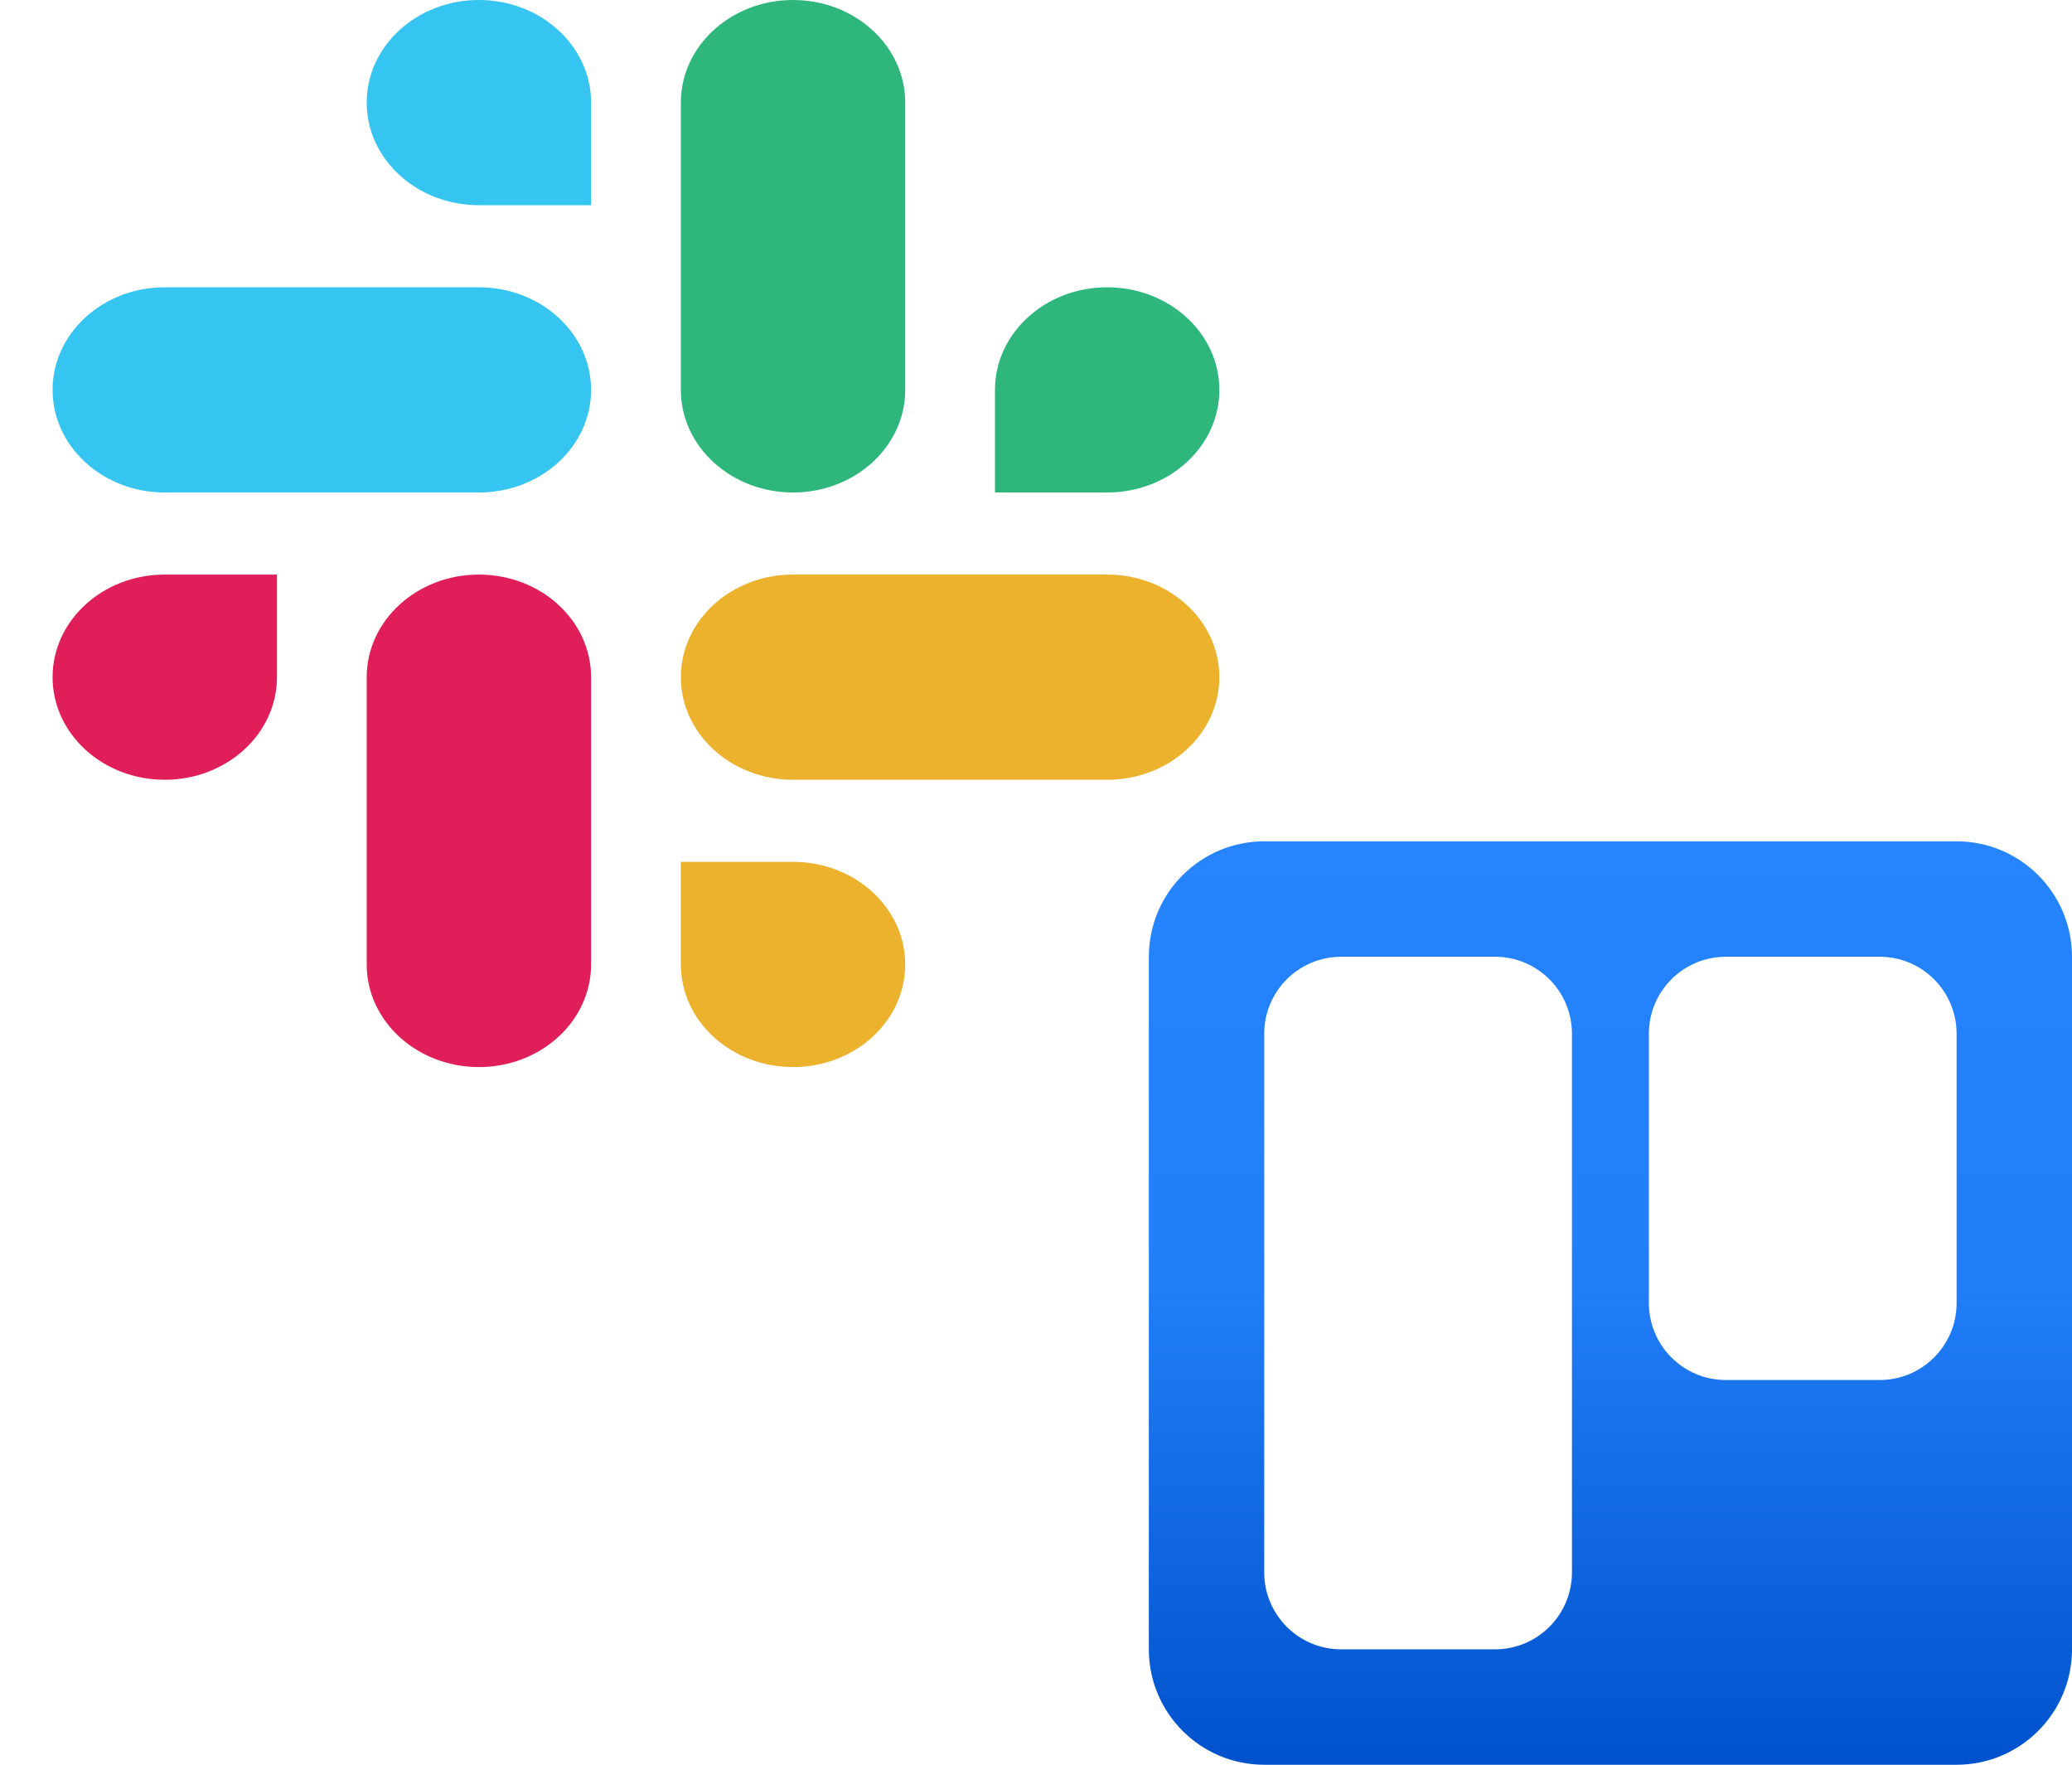
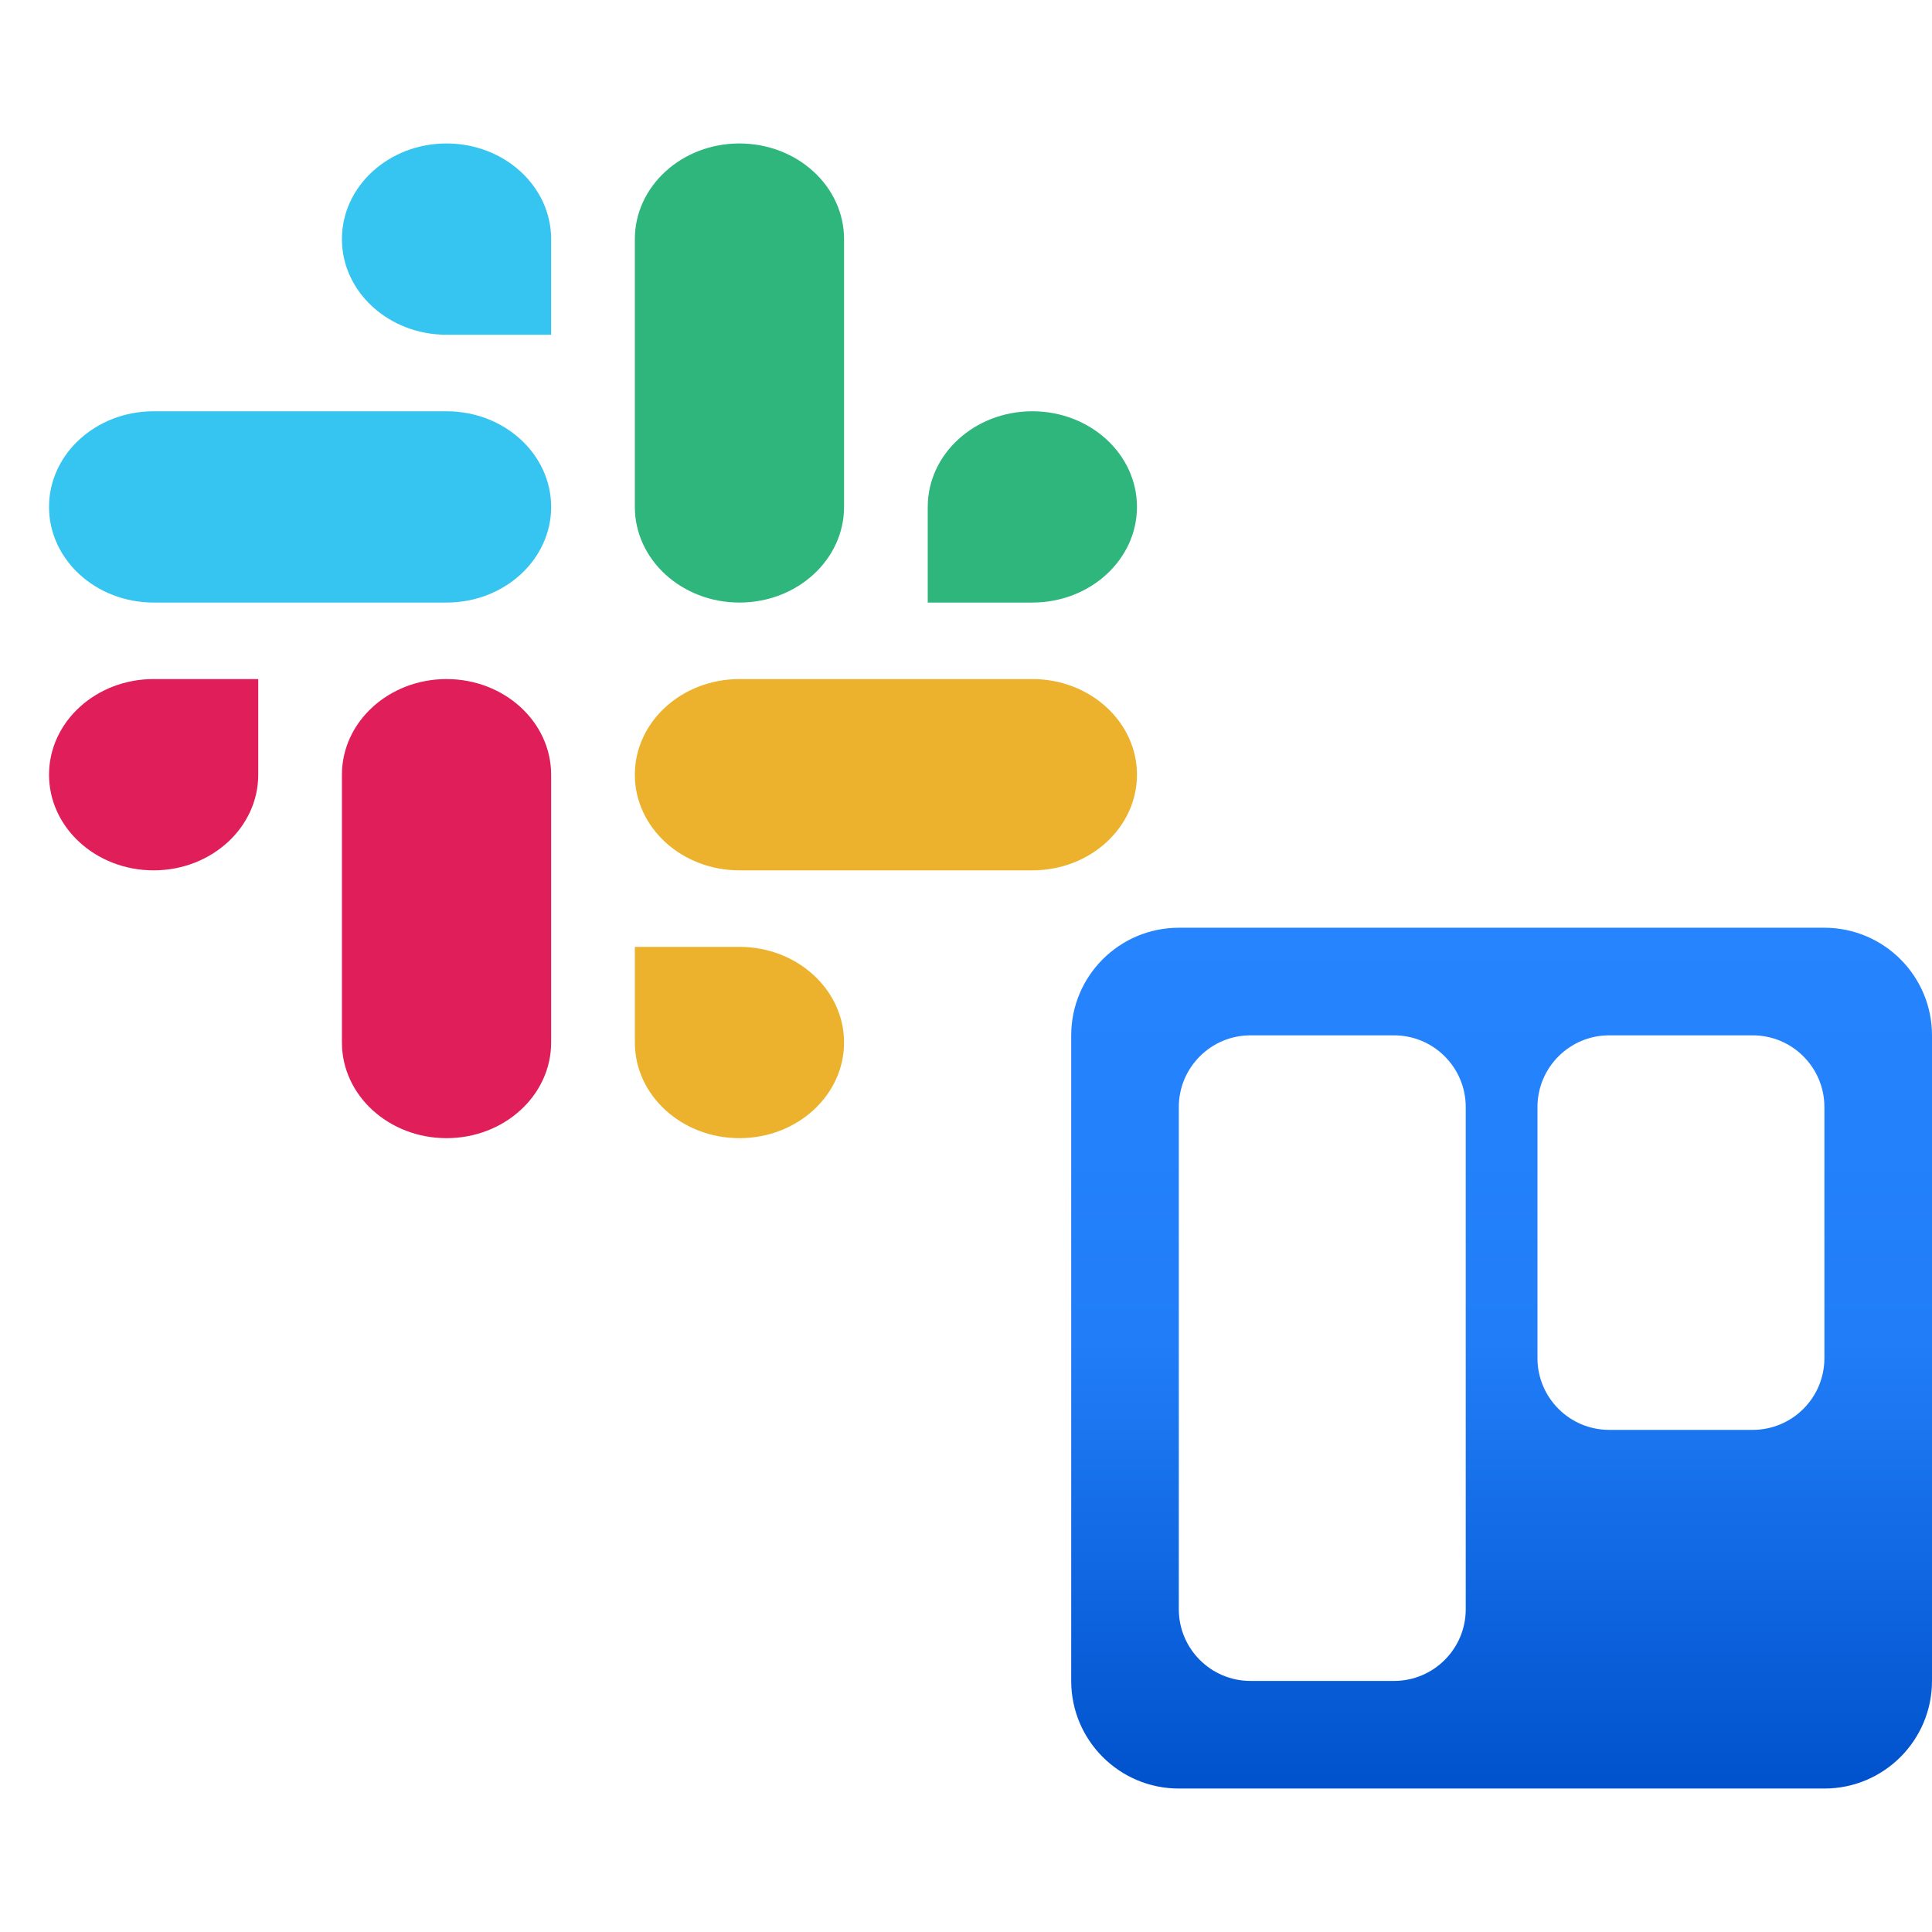
- <svg xmlns="http://www.w3.org/2000/svg" width="101" height="86" fill="none" viewBox="0 0 101 86">
+ <svg xmlns="http://www.w3.org/2000/svg" width="90" height="90" fill="none" viewBox="0 0 101 86">
  <path fill="url(#a)" fill-rule="evenodd" d="M95.4 41H61.629A5.627 5.627 0 0 0 56 46.625v33.75A5.627 5.627 0 0 0 61.629 86h33.77A5.627 5.627 0 0 0 101 80.375v-33.75A5.627 5.627 0 0 0 95.4 41Zm-30.025 5.625h7.5a3.75 3.75 0 0 1 3.75 3.75v26.25a3.75 3.75 0 0 1-3.75 3.75h-7.5a3.75 3.75 0 0 1-3.75-3.75v-26.25a3.75 3.75 0 0 1 3.75-3.75Zm26.25 0h-7.5a3.75 3.75 0 0 0-3.75 3.75V63.5a3.75 3.75 0 0 0 3.75 3.75h7.5a3.75 3.75 0 0 0 3.75-3.75V50.375a3.75 3.75 0 0 0-3.75-3.75Z" clip-rule="evenodd" />
  <path fill="#2EB67D" d="M53.97 24c3.02 0 5.468-2.24 5.468-5 0-2.762-2.449-5-5.469-5-3.02 0-5.469 2.239-5.469 5v5h5.47Zm-15.314 0c3.02 0 5.469-2.24 5.469-5V5c0-2.761-2.449-5-5.469-5-3.02 0-5.468 2.239-5.468 5v14c0 2.76 2.448 5 5.468 5Z" />
  <path fill="#E01E5A" d="M8.03 28c-3.02 0-5.467 2.24-5.467 5 0 2.761 2.448 5 5.468 5s5.469-2.24 5.469-5v-5H8.03Zm15.314 0c-3.02 0-5.469 2.24-5.469 5v14c0 2.761 2.448 5 5.469 5 3.02 0 5.468-2.239 5.468-5V33c0-2.76-2.448-5-5.468-5Z" />
  <path fill="#ECB22E" d="M33.188 47c0 2.762 2.449 5 5.469 5 3.02 0 5.468-2.239 5.468-5s-2.449-5-5.469-5h-5.468v5Zm0-14c0 2.761 2.449 5 5.47 5h15.31c3.021 0 5.47-2.239 5.47-5s-2.449-5-5.47-5h-15.31c-3.021 0-5.47 2.239-5.47 5Z" />
  <path fill="#36C5F0" d="M28.812 5c0-2.762-2.449-5-5.469-5-3.02 0-5.468 2.239-5.468 5s2.448 5 5.469 5h5.468V5Zm0 14c0-2.761-2.449-5-5.47-5H8.033c-3.021 0-5.47 2.239-5.47 5s2.449 5 5.47 5h15.31c3.021 0 5.47-2.239 5.47-5Z" />
  <defs>
    <linearGradient id="a" x1="78.514" x2="78.514" y1="86" y2="41" gradientUnits="userSpaceOnUse">
      <stop stop-color="#0052CC" />
      <stop offset=".517" stop-color="#217EF8" />
      <stop offset="1" stop-color="#2684FF" />
    </linearGradient>
  </defs>
</svg>
